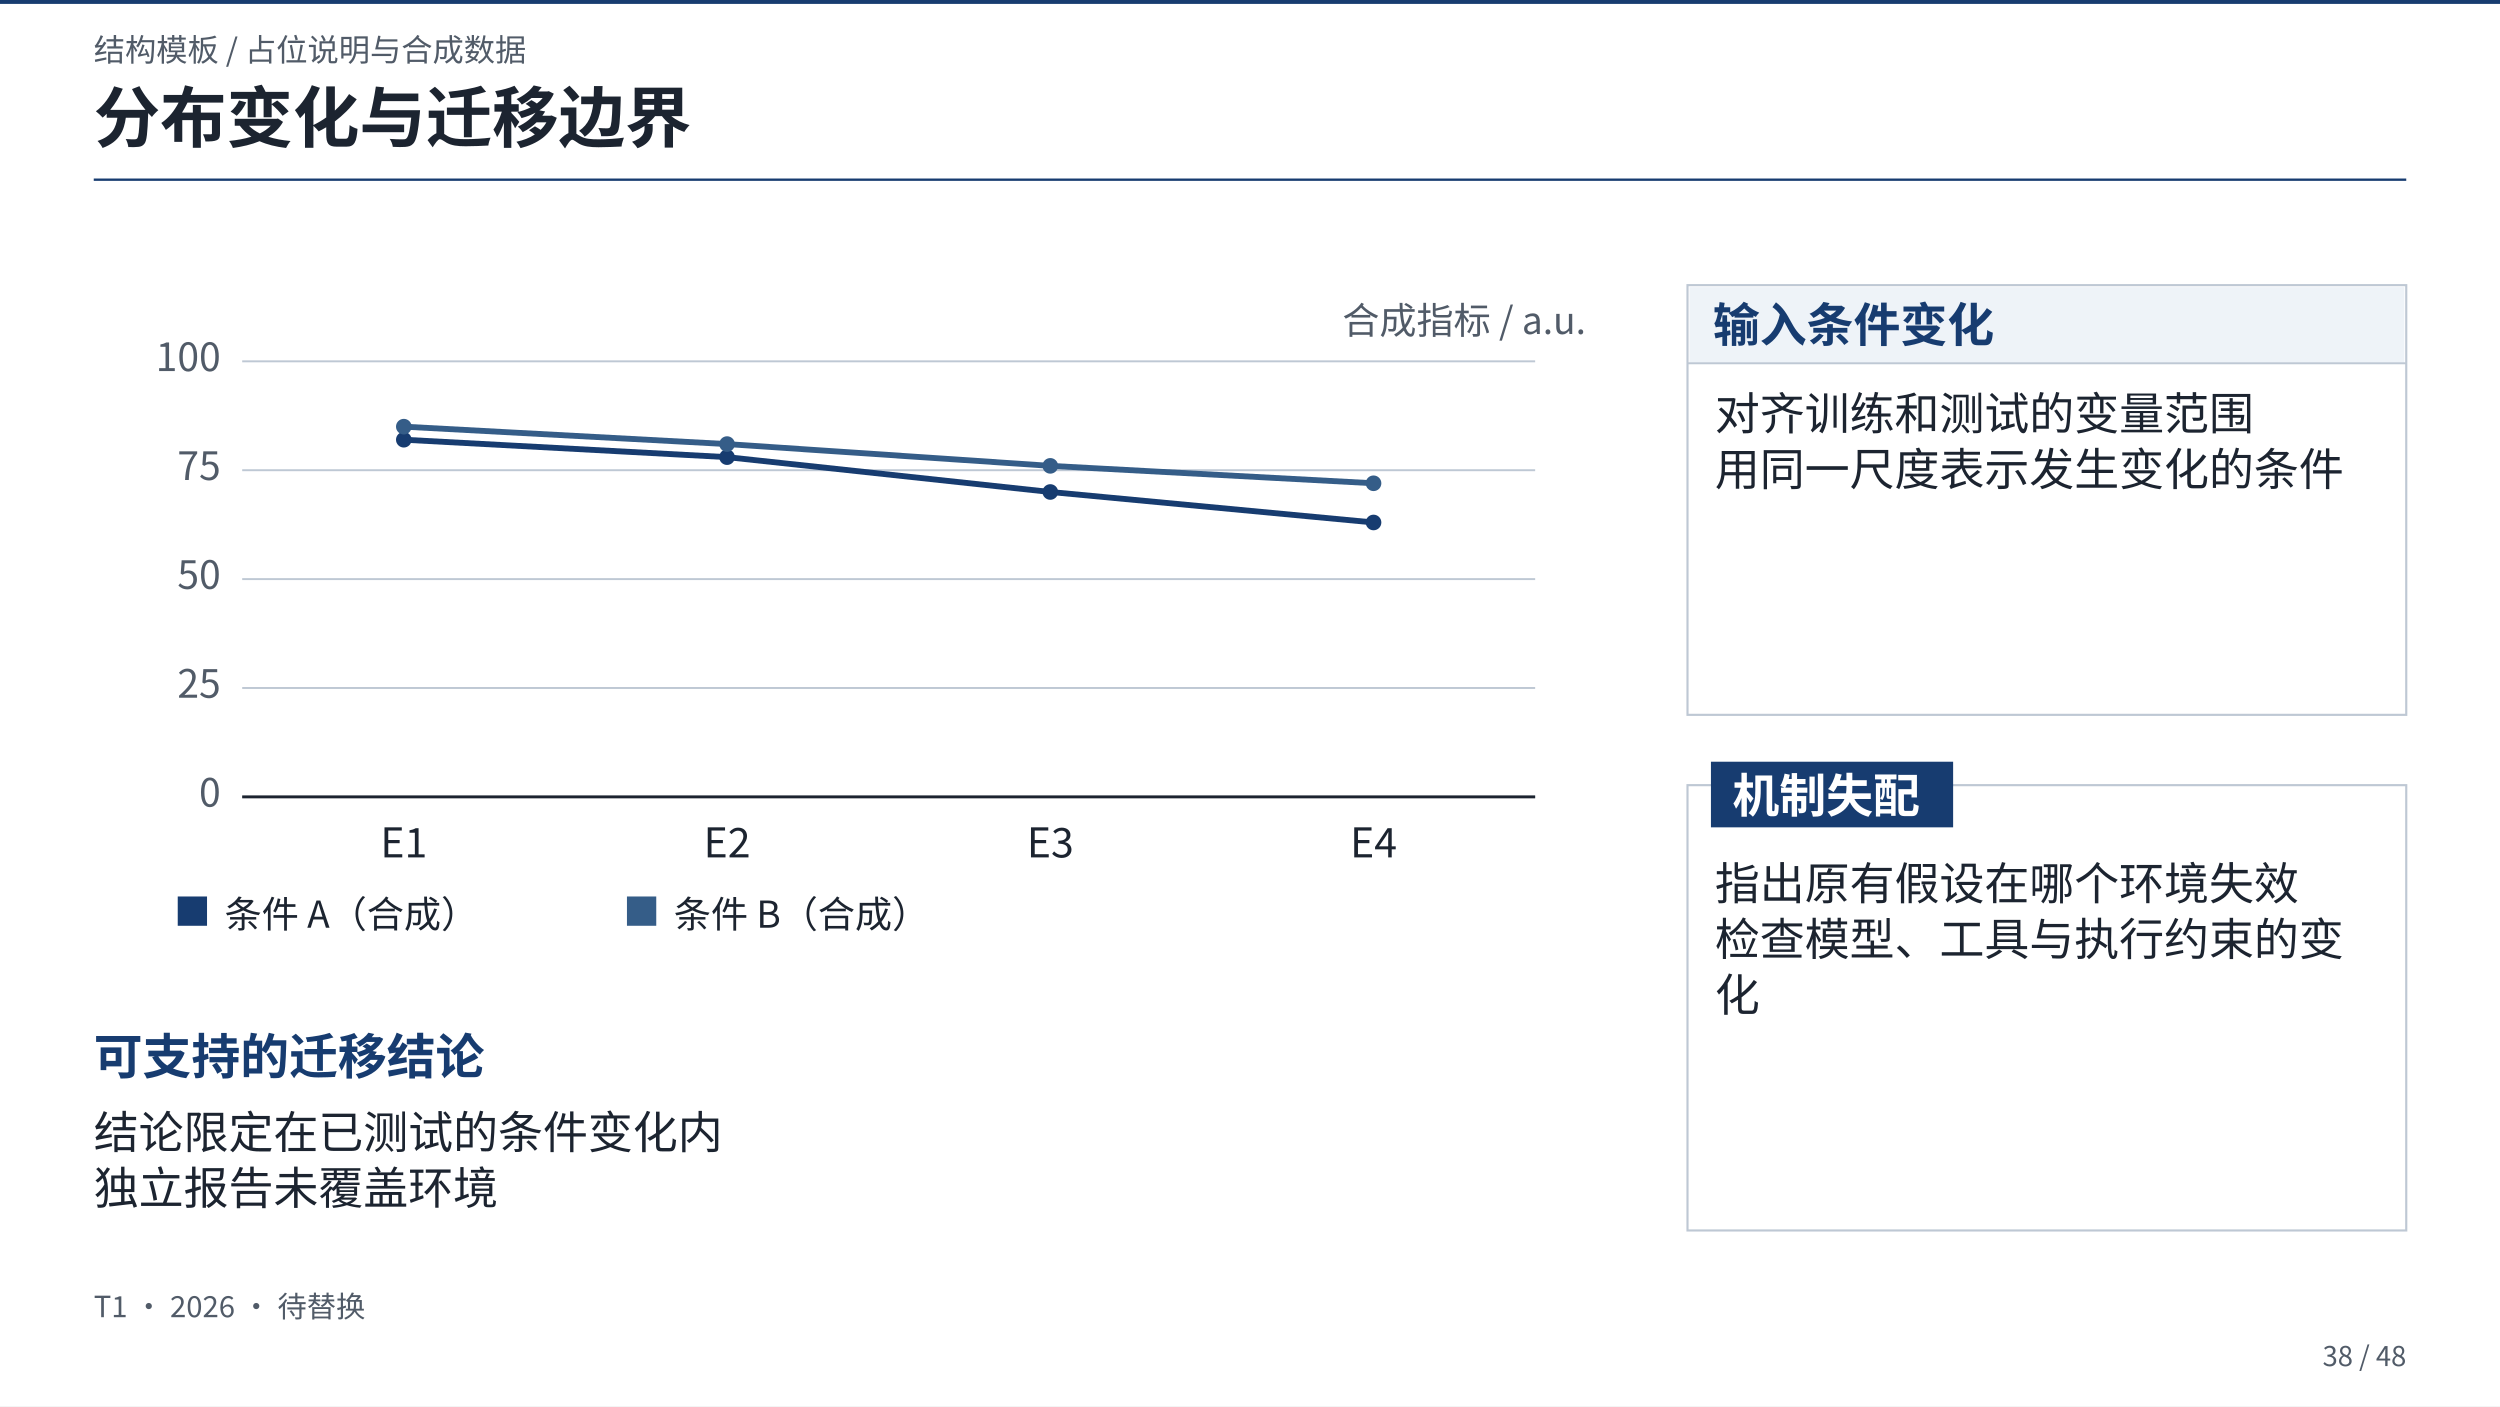
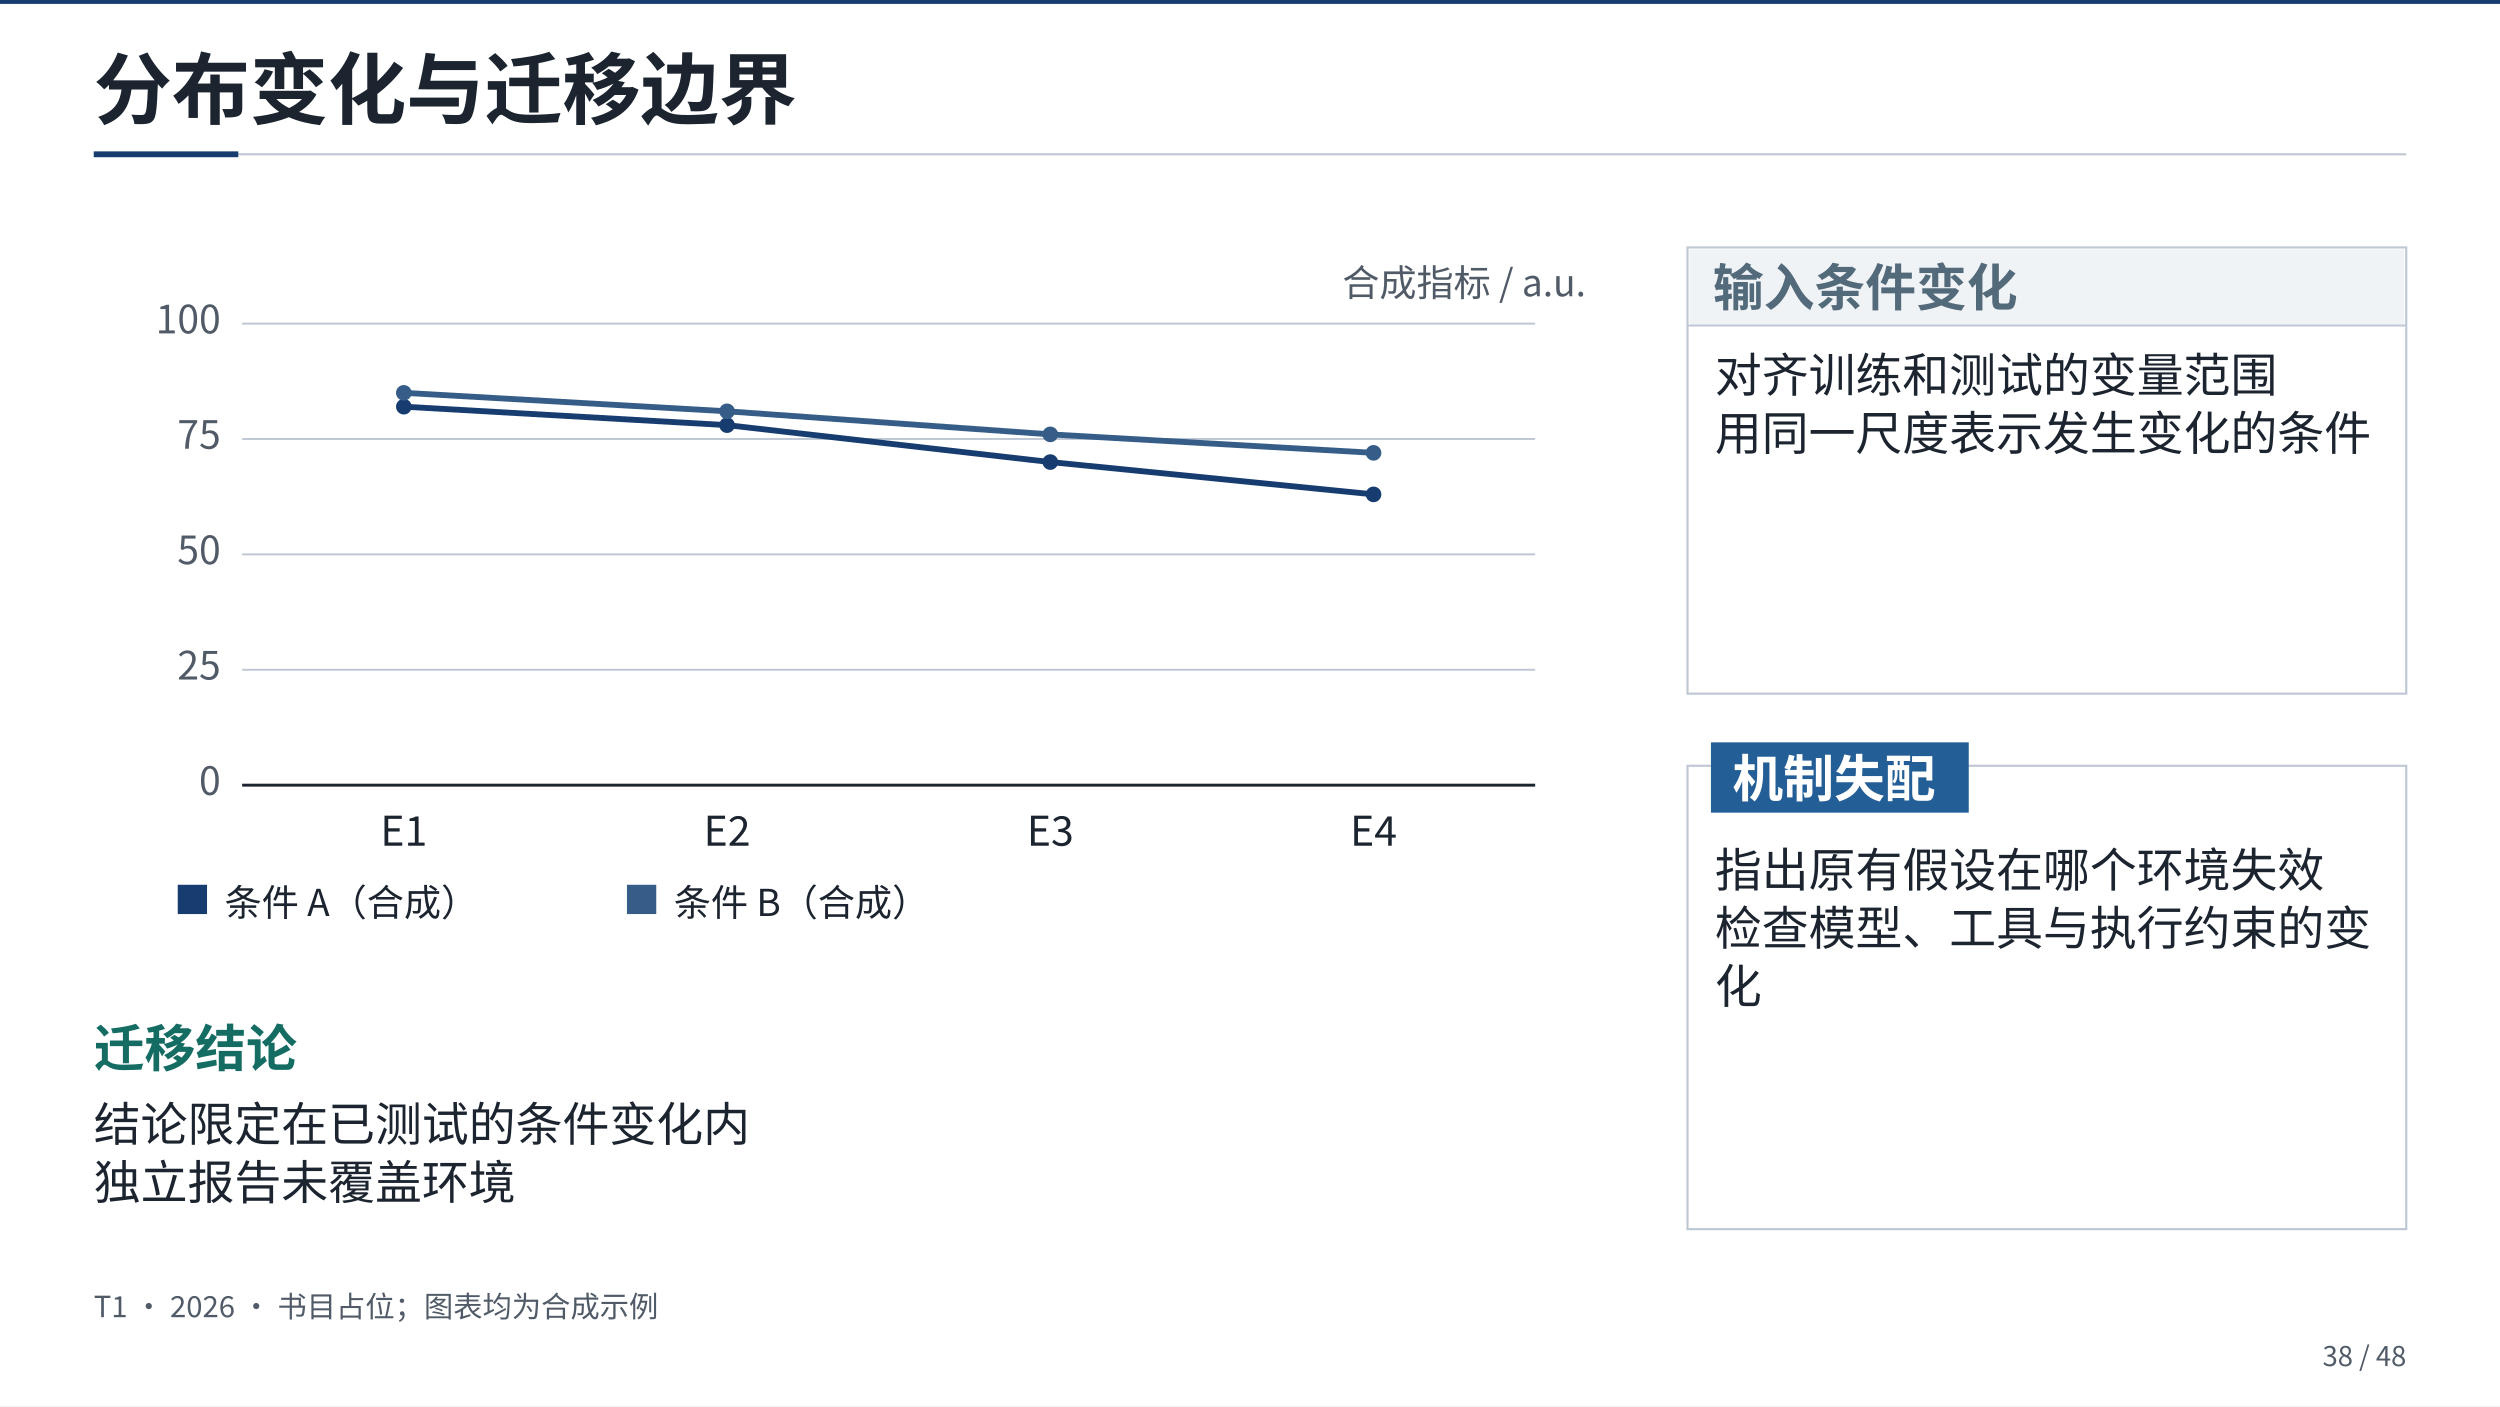
<svg xmlns="http://www.w3.org/2000/svg" viewBox="0 0 1280 720" width="1280" height="720" role="img" aria-label="分布变化与迁移边界">
  <defs />
  <rect x="0" y="0" width="1280" height="720" fill="#FFFFFF" />
  <rect data-object-id="T38/top-rule" x="0" y="0" width="1280" height="2" rx="0" fill="#173C70" fill-opacity="1" stroke="none" stroke-opacity="1" stroke-width="1" />
  <text data-object-id="T38/page-number" font-family="Noto Sans CJK SC" font-size="14" font-weight="400" fill="#515B68" text-anchor="end">
    <tspan x="1232" y="699.44">38 / 48</tspan>
  </text>
-   <text data-object-id="T38/kicker" font-family="Noto Sans CJK SC" font-size="16" font-weight="400" fill="#515B68" text-anchor="start">
-     <tspan x="48" y="31.36">结构模板 / 占位说明与合成数据</tspan>
+   <text data-object-id="T38/title" font-family="Noto Sans CJK SC" font-size="40" font-weight="700" fill="#1C2430" text-anchor="start">
+     <tspan x="48" y="60.4">分布变化与迁移边界</tspan>
  </text>
-   <text data-object-id="T38/title" font-family="Noto Sans CJK SC" font-size="34" font-weight="700" fill="#1C2430" text-anchor="start">
-     <tspan x="48" y="72.64">分布变化与迁移边界</tspan>
+   <line data-object-id="T38/header-rule" x1="48" y1="79" x2="1232" y2="79" stroke="#BEC8D4" stroke-width="1.1" />
+   <line data-object-id="T38/header-accent" x1="48" y1="79" x2="122" y2="79" stroke="#173C70" stroke-width="3" />
+   <g data-object-id="T38/data-chart" role="img" aria-label="合成指标 / a.u.">
+     <rect x="48" y="126.69" width="782" height="359.31" fill="#FFFFFF" />
+     <line x1="124" y1="402" x2="786" y2="402" stroke="#BEC8D4" stroke-width="1" />
+     <text x="113" y="407" text-anchor="end" font-size="20" fill="#515B68" font-family="Noto Sans CJK SC">0</text>
+     <line x1="124" y1="342.923" x2="786" y2="342.923" stroke="#BEC8D4" stroke-width="1" />
+     <text x="113" y="347.923" text-anchor="end" font-size="20" fill="#515B68" font-family="Noto Sans CJK SC">25</text>
+     <line x1="124" y1="283.845" x2="786" y2="283.845" stroke="#BEC8D4" stroke-width="1" />
+     <text x="113" y="288.845" text-anchor="end" font-size="20" fill="#515B68" font-family="Noto Sans CJK SC">50</text>
+     <line x1="124" y1="224.767" x2="786" y2="224.767" stroke="#BEC8D4" stroke-width="1" />
+     <text x="113" y="229.767" text-anchor="end" font-size="20" fill="#515B68" font-family="Noto Sans CJK SC">75</text>
+     <line x1="124" y1="165.69" x2="786" y2="165.69" stroke="#BEC8D4" stroke-width="1" />
+     <text x="113" y="170.69" text-anchor="end" font-size="20" fill="#515B68" font-family="Noto Sans CJK SC">100</text>
+     <text x="206.75" y="433" text-anchor="middle" font-size="21" fill="#1C2430" font-family="Noto Sans CJK SC">E1</text>
+     <text x="372.25" y="433" text-anchor="middle" font-size="21" fill="#1C2430" font-family="Noto Sans CJK SC">E2</text>
+     <text x="537.75" y="433" text-anchor="middle" font-size="21" fill="#1C2430" font-family="Noto Sans CJK SC">E3</text>
+     <text x="703.25" y="433" text-anchor="middle" font-size="21" fill="#1C2430" font-family="Noto Sans CJK SC">E4</text>
+     <polyline points="206.75,208.226 372.25,217.678 537.75,236.583 703.25,253.125" fill="none" stroke="#173C70" stroke-width="3" />
+     <circle cx="206.75" cy="208.226" r="4" fill="#173C70" />
+     <circle cx="372.25" cy="217.678" r="4" fill="#173C70" />
+     <circle cx="537.75" cy="236.583" r="4" fill="#173C70" />
+     <circle cx="703.25" cy="253.125" r="4" fill="#173C70" />
+     <polyline points="206.75,201.137 372.25,210.589 537.75,222.404 703.25,231.857" fill="none" stroke="#355D88" stroke-width="3" />
+     <circle cx="206.75" cy="201.137" r="4" fill="#355D88" />
+     <circle cx="372.25" cy="210.589" r="4" fill="#355D88" />
+     <circle cx="537.75" cy="222.404" r="4" fill="#355D88" />
+     <circle cx="703.25" cy="231.857" r="4" fill="#355D88" />
+     <line x1="124" y1="402" x2="786" y2="402" stroke="#1C2430" stroke-width="1.5" />
+     <rect x="91" y="453" width="15" height="15" fill="#173C70" />
+     <text x="115" y="469" text-anchor="start" font-size="19" fill="#1C2430" font-family="Noto Sans CJK SC">条件 A（合成）</text>
+     <rect x="321" y="453" width="15" height="15" fill="#355D88" />
+     <text x="345" y="469" text-anchor="start" font-size="19" fill="#1C2430" font-family="Noto Sans CJK SC">条件 B（合成）</text>
+     <text x="812" y="151.69" text-anchor="end" font-size="19" fill="#515B68" font-family="Noto Sans CJK SC">合成指标 / a.u.</text>
+   </g>
+   <rect data-object-id="T38/card/region-1/frame" data-card-id="region-1" x="864" y="126.69" width="368" height="228.46" rx="0" fill="#FFFFFF" fill-opacity="1" stroke="#BEC8D4" stroke-opacity="1" stroke-width="1.1" />
+   <rect data-object-id="T38/card/region-1/heading-fill" data-card-id="region-1" x="865" y="127.69" width="366" height="39" rx="0" fill="#F0F3F6" fill-opacity="1" stroke="none" stroke-opacity="1" stroke-width="1" />
+   <line data-object-id="T38/card/region-1/heading-rule" data-card-id="region-1" x1="864" y1="166.69" x2="1232" y2="166.69" stroke="#BEC8D4" stroke-width="1" />
+   <text data-object-id="T38/card/region-1/title" data-card-id="region-1" font-family="Noto Sans CJK SC" font-size="26" font-weight="700" fill="#536A7A" text-anchor="start">
+     <tspan x="877" y="156.65">输入条件变化</tspan>
  </text>
-   <line data-object-id="T38/header-rule" x1="48" y1="92" x2="1232" y2="92" stroke="#173C70" stroke-width="1.2" />
-   <g data-object-id="T38/data-chart" role="img" aria-label="合成指标 / a.u.">
-     <rect x="48" y="146" width="782" height="346" fill="#FFFFFF" />
-     <line x1="124" y1="408" x2="786" y2="408" stroke="#BEC8D4" stroke-width="1" />
-     <text x="113" y="413" text-anchor="end" font-size="20" fill="#515B68" font-family="Noto Sans CJK SC">0</text>
-     <line x1="124" y1="352.25" x2="786" y2="352.25" stroke="#BEC8D4" stroke-width="1" />
-     <text x="113" y="357.25" text-anchor="end" font-size="20" fill="#515B68" font-family="Noto Sans CJK SC">25</text>
-     <line x1="124" y1="296.5" x2="786" y2="296.5" stroke="#BEC8D4" stroke-width="1" />
-     <text x="113" y="301.5" text-anchor="end" font-size="20" fill="#515B68" font-family="Noto Sans CJK SC">50</text>
-     <line x1="124" y1="240.75" x2="786" y2="240.75" stroke="#BEC8D4" stroke-width="1" />
-     <text x="113" y="245.75" text-anchor="end" font-size="20" fill="#515B68" font-family="Noto Sans CJK SC">75</text>
-     <line x1="124" y1="185" x2="786" y2="185" stroke="#BEC8D4" stroke-width="1" />
-     <text x="113" y="190" text-anchor="end" font-size="20" fill="#515B68" font-family="Noto Sans CJK SC">100</text>
-     <text x="206.75" y="439" text-anchor="middle" font-size="21" fill="#1C2430" font-family="Noto Sans CJK SC">E1</text>
-     <text x="372.25" y="439" text-anchor="middle" font-size="21" fill="#1C2430" font-family="Noto Sans CJK SC">E2</text>
-     <text x="537.75" y="439" text-anchor="middle" font-size="21" fill="#1C2430" font-family="Noto Sans CJK SC">E3</text>
-     <text x="703.25" y="439" text-anchor="middle" font-size="21" fill="#1C2430" font-family="Noto Sans CJK SC">E4</text>
-     <polyline points="206.75,225.14 372.25,234.06 537.75,251.9 703.25,267.51" fill="none" stroke="#173C70" stroke-width="3" />
-     <circle cx="206.75" cy="225.14" r="4" fill="#173C70" />
-     <circle cx="372.25" cy="234.06" r="4" fill="#173C70" />
-     <circle cx="537.75" cy="251.9" r="4" fill="#173C70" />
-     <circle cx="703.25" cy="267.51" r="4" fill="#173C70" />
-     <polyline points="206.75,218.45 372.25,227.37 537.75,238.52 703.25,247.44" fill="none" stroke="#355D88" stroke-width="3" />
-     <circle cx="206.75" cy="218.45" r="4" fill="#355D88" />
-     <circle cx="372.25" cy="227.37" r="4" fill="#355D88" />
-     <circle cx="537.75" cy="238.52" r="4" fill="#355D88" />
-     <circle cx="703.25" cy="247.44" r="4" fill="#355D88" />
-     <line x1="124" y1="408" x2="786" y2="408" stroke="#1C2430" stroke-width="1.5" />
-     <rect x="91" y="459" width="15" height="15" fill="#173C70" />
-     <text x="115" y="475" text-anchor="start" font-size="19" fill="#1C2430" font-family="Noto Sans CJK SC">条件 A（合成）</text>
-     <rect x="321" y="459" width="15" height="15" fill="#355D88" />
-     <text x="345" y="475" text-anchor="start" font-size="19" fill="#1C2430" font-family="Noto Sans CJK SC">条件 B（合成）</text>
-     <text x="812" y="171" text-anchor="end" font-size="19" fill="#515B68" font-family="Noto Sans CJK SC">合成指标 / a.u.</text>
-   </g>
-   <rect data-object-id="T38/card/region-1/frame" data-card-id="region-1" x="864" y="146" width="368" height="220" rx="0" fill="#FFFFFF" fill-opacity="1" stroke="#BEC8D4" stroke-opacity="1" stroke-width="1.1" />
-   <rect data-object-id="T38/card/region-1/heading-fill" data-card-id="region-1" x="865" y="147" width="366" height="39" rx="0" fill="#EEF3F8" fill-opacity="1" stroke="none" stroke-opacity="1" stroke-width="1" />
-   <line data-object-id="T38/card/region-1/heading-rule" data-card-id="region-1" x1="864" y1="186" x2="1232" y2="186" stroke="#BEC8D4" stroke-width="1" />
-   <text data-object-id="T38/card/region-1/title" data-card-id="region-1" font-family="Noto Sans CJK SC" font-size="24" font-weight="700" fill="#173C70" text-anchor="start">
-     <tspan x="877" y="175.04">输入条件变化</tspan>
+   <text data-object-id="T38/card/region-1/body" data-card-id="region-1" font-family="Noto Sans CJK SC" font-size="24" font-weight="400" fill="#1C2430" text-anchor="start">
+     <tspan x="878" y="200.73">对齐训练和测试的变量范围</tspan>
+     <tspan x="878" y="230.49">用同一尺度表示发生变化的条件</tspan>
  </text>
-   <text data-object-id="T38/card/region-1/body" data-card-id="region-1" font-family="Noto Sans CJK SC" font-size="23" font-weight="400" fill="#1C2430" text-anchor="start">
-     <tspan x="878" y="220.08">对齐训练和测试的变量范围</tspan>
-     <tspan x="878" y="248.6">用同一尺度表示发生变化的条件</tspan>
+   <rect data-object-id="T38/card/region-2/frame" data-card-id="region-2" x="864" y="392.08" width="368" height="237.23" rx="0" fill="#FFFFFF" fill-opacity="1" stroke="#BEC8D4" stroke-opacity="1" stroke-width="1.1" />
+   <rect data-object-id="T38/card/region-2/tab" data-card-id="region-2" x="876" y="380.08" width="132" height="36" rx="0" fill="#235E96" fill-opacity="1" stroke="none" stroke-opacity="1" stroke-width="1" />
+   <text data-object-id="T38/card/region-2/title" data-card-id="region-2" font-family="Noto Sans CJK SC" font-size="26" font-weight="700" fill="#FFFFFF" text-anchor="start">
+     <tspan x="887" y="408.04">机制失配</tspan>
  </text>
-   <rect data-object-id="T38/card/region-2/frame" data-card-id="region-2" x="864" y="402" width="368" height="228" rx="0" fill="#FFFFFF" fill-opacity="1" stroke="#BEC8D4" stroke-opacity="1" stroke-width="1.1" />
-   <rect data-object-id="T38/card/region-2/tab" data-card-id="region-2" x="876" y="390" width="124" height="33.6" rx="0" fill="#173C70" fill-opacity="1" stroke="none" stroke-opacity="1" stroke-width="1" />
-   <text data-object-id="T38/card/region-2/title" data-card-id="region-2" font-family="Noto Sans CJK SC" font-size="24" font-weight="700" fill="#FFFFFF" text-anchor="start">
-     <tspan x="887" y="416.04">机制失配</tspan>
+   <text data-object-id="T38/card/region-2/body" data-card-id="region-2" font-family="Noto Sans CJK SC" font-size="24" font-weight="400" fill="#1C2430" text-anchor="start">
+     <tspan x="878" y="454.12">指出原有假设在哪个环境失效</tspan>
+     <tspan x="878" y="483.88">检查模型、工具与执行约束的变</tspan>
+     <tspan x="878" y="513.64">化</tspan>
  </text>
-   <text data-object-id="T38/card/region-2/body" data-card-id="region-2" font-family="Noto Sans CJK SC" font-size="23" font-weight="400" fill="#1C2430" text-anchor="start">
-     <tspan x="878" y="460.68">指出原有假设在哪个环境失效</tspan>
-     <tspan x="878" y="489.2">检查模型、工具与执行约束的变</tspan>
-     <tspan x="878" y="517.72">化</tspan>
+   <text data-object-id="T38/card/region-3/title" data-card-id="region-3" font-family="Noto Sans CJK SC" font-size="26" font-weight="700" fill="#146C63" text-anchor="start">
+     <tspan x="48" y="546.19">迁移结论</tspan>
  </text>
-   <text data-object-id="T38/card/region-3/title" data-card-id="region-3" font-family="Noto Sans CJK SC" font-size="25" font-weight="700" fill="#173C70" text-anchor="start">
-     <tspan x="48" y="550">可支持的迁移结论</tspan>
-   </text>
-   <text data-object-id="T38/card/region-3/body" data-card-id="region-3" font-family="Noto Sans CJK SC" font-size="23" font-weight="400" fill="#1C2430" text-anchor="start">
-     <tspan x="48" y="588.08">结论限定在已测试的条件变化内</tspan>
-     <tspan x="48" y="616.6">独立报告未覆盖环境</tspan>
+   <text data-object-id="T38/card/region-3/body" data-card-id="region-3" font-family="Noto Sans CJK SC" font-size="24" font-weight="400" fill="#1C2430" text-anchor="start">
+     <tspan x="48" y="584.27">结论限定在已测试的条件变化内</tspan>
+     <tspan x="48" y="614.03">独立报告未覆盖环境</tspan>
  </text>
  <text data-object-id="T38/sources" font-family="Noto Sans CJK SC" font-size="15" font-weight="400" fill="#515B68" text-anchor="start">
-     <tspan x="48" y="674.4">T1 · 2026 · 待替换</tspan>
+     <tspan x="48" y="674.4">T1 · 2026 · 书目占位；图表均为合成示例</tspan>
  </text>
</svg>
